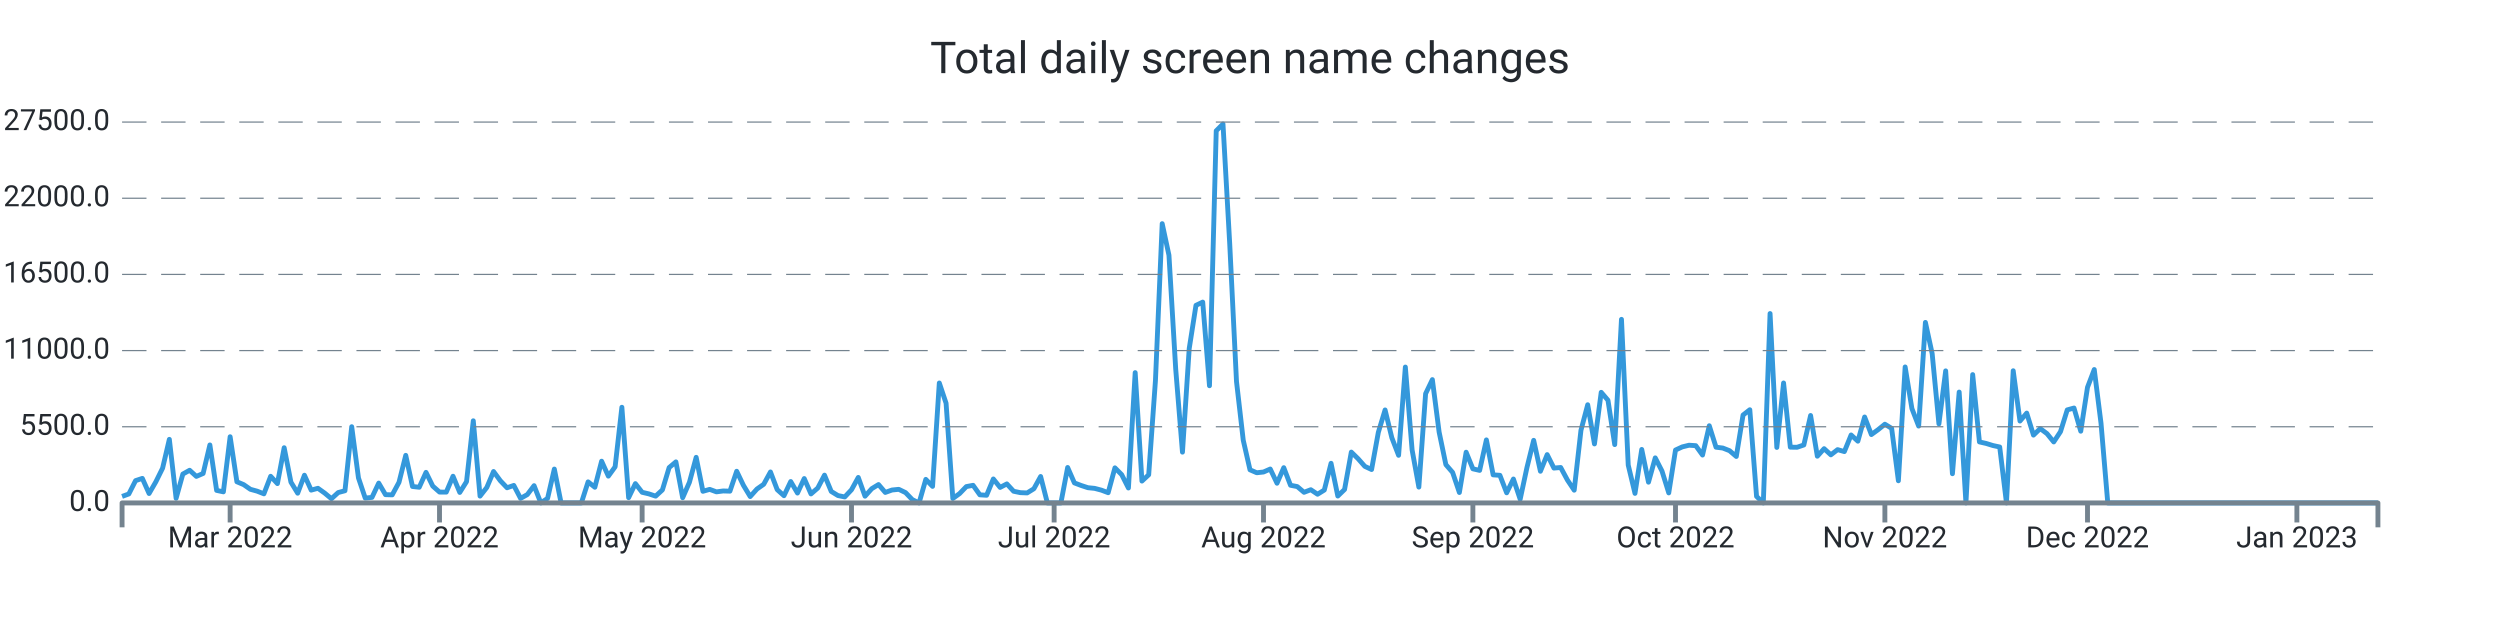
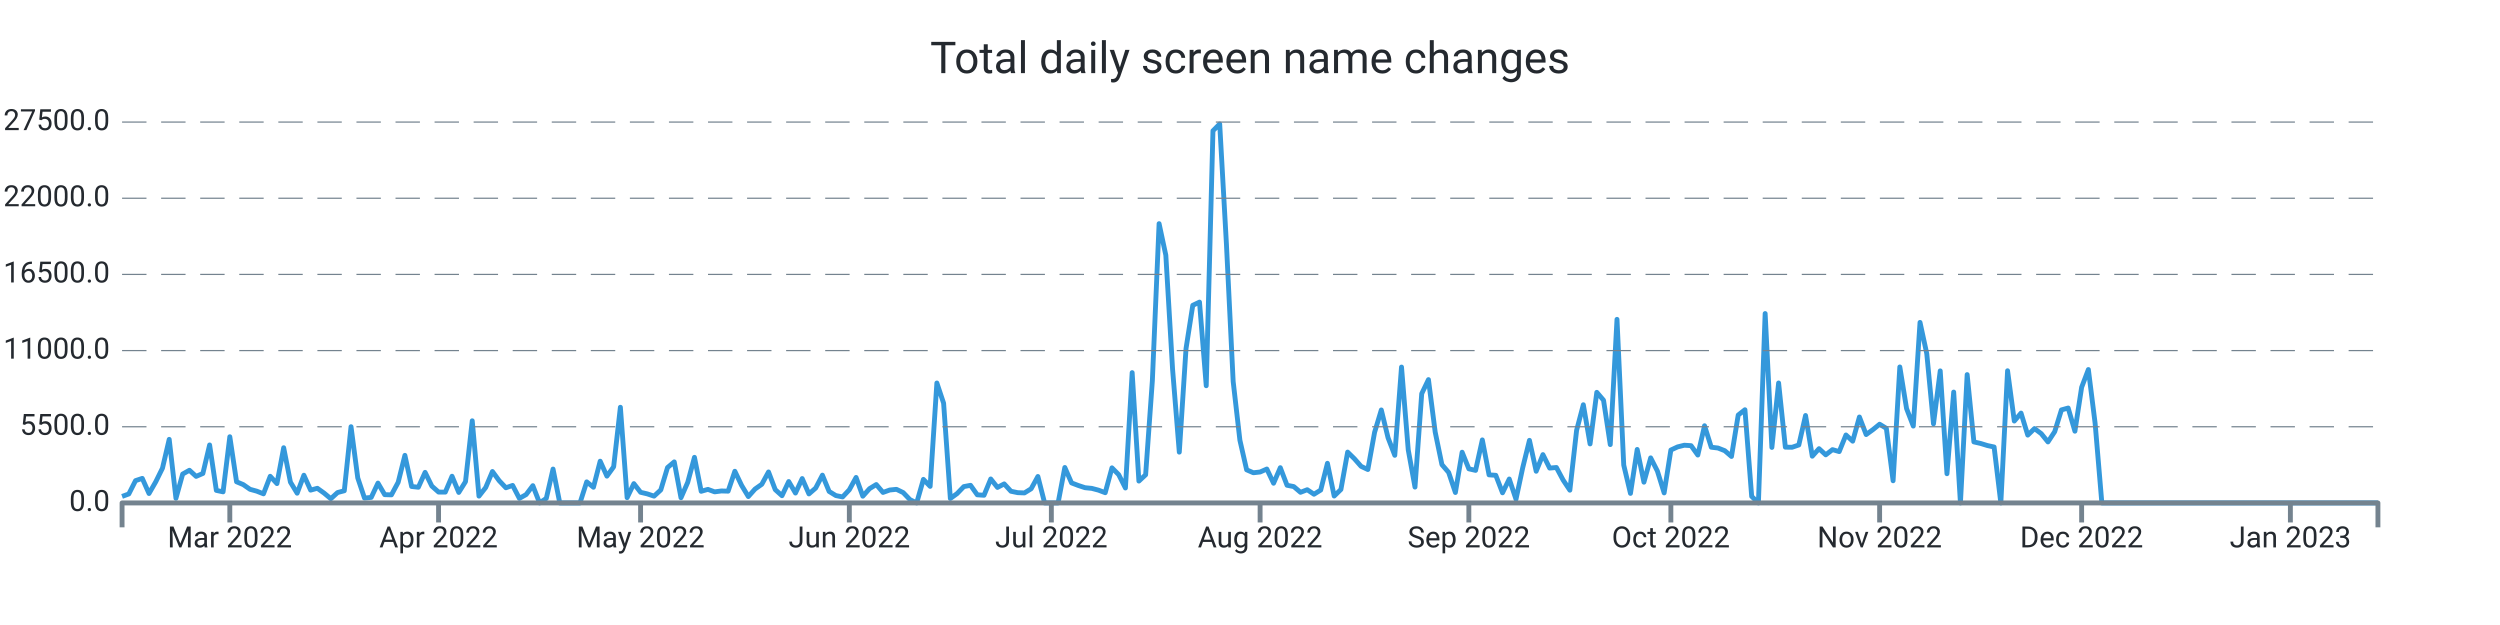
<svg xmlns="http://www.w3.org/2000/svg" width="1024.0" height="256.0" viewBox="0 0 1024.0 256.0" preserveAspectRatio="xMidYMid meet">
-   <path stroke="#3498db" stroke-linejoin="round" d="M 50.0 203.339 L 50 203.339L 52.766 202.33L 55.533 196.867L 58.299 195.948L 61.066 202.143L 63.832 197.355L 66.599 191.761L 69.365 179.962L 72.132 204.094L 74.898 194.172L 77.665 192.618L 80.431 195.125L 83.198 193.928L 85.964 182.248L 88.731 200.866L 91.497 201.456L 94.263 178.89L 97.03 197.338L 99.796 198.501L 102.563 200.418L 105.329 201.184L 108.096 202.267L 110.862 195.091L 113.629 198.081L 116.395 183.389L 119.162 197.474L 121.928 202.018L 124.695 194.66L 127.461 200.753L 130.228 200.004L 132.994 201.972L 135.76 204.275L 138.527 201.745L 141.293 201.014L 144.06 174.783L 146.826 195.761L 149.593 204.003L 152.359 203.731L 155.126 197.877L 157.892 202.608L 160.659 202.693L 163.425 197.559L 166.192 186.514L 168.958 199.266L 171.725 199.573L 174.491 193.48L 177.257 199.108L 180.024 201.547L 182.79 201.57L 185.557 195.069L 188.323 201.7L 191.09 197.287L 193.856 172.355L 196.623 203.209L 199.389 199.675L 202.156 193.129L 204.922 196.89L 207.689 199.788L 210.455 198.83L 213.222 204.134L 215.988 202.579L 218.754 198.926L 221.521 206L 224.287 204.128L 227.054 192.125L 229.82 206L 232.587 206L 235.353 206L 238.12 206L 240.886 197.372L 243.653 199.578L 246.419 188.902L 249.186 195.029L 251.952 191.206L 254.719 166.813L 257.485 203.839L 260.251 198.092L 263.018 201.643L 265.784 202.296L 268.551 203.22L 271.317 200.668L 274.084 191.512L 276.85 189.186L 279.617 203.867L 282.383 197.565L 285.15 187.325L 287.916 201.235L 290.683 200.446L 293.449 201.462L 296.216 201.099L 298.982 201.178L 301.749 193.026L 304.515 198.807L 307.281 203.391L 310.048 200.305L 312.814 198.359L 315.581 193.31L 318.347 200.566L 321.114 203.039L 323.88 197.23L 326.647 201.955L 329.413 196.016L 332.18 202.307L 334.946 199.913L 337.713 194.621L 340.479 201.292L 343.246 202.988L 346.012 203.544L 348.778 200.605L 351.545 195.562L 354.311 203.243L 357.078 200.157L 359.844 198.467L 362.611 201.7L 365.377 200.707L 368.144 200.429L 370.91 201.768L 373.677 204.644L 376.443 206L 379.21 196.356L 381.976 199.215L 384.743 156.874L 387.509 165.151L 390.275 204.173L 393.042 202.177L 395.808 199.312L 398.575 198.784L 401.341 202.676L 404.108 202.857L 406.874 196.186L 409.641 199.647L 412.407 198.206L 415.174 201.218L 417.94 201.791L 420.707 201.904L 423.473 200.197L 426.24 195.171L 429.006 206L 431.772 206L 434.539 206L 437.305 191.483L 440.072 197.797L 442.838 198.852L 445.605 199.76L 448.371 200.038L 451.138 200.764L 453.904 201.808L 456.671 191.631L 459.437 194.411L 462.204 199.885L 464.97 152.631L 467.737 197.048L 470.503 194.473L 473.269 155.904L 476.036 91.609L 478.802 104.538L 481.569 151.179L 484.335 185.198L 487.102 142.766L 489.868 125.067L 492.635 123.745L 495.401 157.997L 498.168 53.568L 500.934 50.789L 503.701 100.022L 506.467 156.245L 509.234 180.32L 512 192.437L 514.766 193.639L 517.533 193.333L 520.299 192.113L 523.066 197.933L 525.832 191.563L 528.599 198.767L 531.365 199.301L 534.132 201.649L 536.898 200.588L 539.665 202.438L 542.431 200.73L 545.198 189.77L 547.964 203.175L 550.731 200.486L 553.497 185.181L 556.263 187.887L 559.03 191.018L 561.796 192.317L 564.563 177.097L 567.329 167.913L 570.096 179.31L 572.862 186.497L 575.629 150.345L 578.395 184.273L 581.162 199.51L 583.928 161.248L 586.695 155.49L 589.461 176.961L 592.228 190.309L 594.994 193.509L 597.76 201.728L 600.527 185.226L 603.293 192.034L 606.06 192.669L 608.826 180.183L 611.593 194.501L 614.359 194.683L 617.126 201.853L 619.892 196.203L 622.659 204.491L 625.425 191.557L 628.192 180.365L 630.958 193.026L 633.725 186.208L 636.491 191.727L 639.257 191.483L 642.024 196.634L 644.79 200.781L 647.557 176.269L 650.323 165.78L 653.09 181.829L 655.856 160.698L 658.623 163.931L 661.389 182.106L 664.156 130.808L 666.922 190.496L 669.689 202.091L 672.455 184.092L 675.222 197.502L 677.988 187.541L 680.754 192.953L 683.521 201.887L 686.287 184.336L 689.054 183.048L 691.82 182.367L 694.587 182.543L 697.353 186.389L 700.12 174.386L 702.886 183.179L 705.653 183.513L 708.419 184.602L 711.186 186.968L 713.952 170.001L 716.719 167.834L 719.485 203.322L 722.251 206L 725.018 128.431L 727.784 183.264L 730.551 156.869L 733.317 183.156L 736.084 183.201L 738.85 182.26L 741.617 170.188L 744.383 186.866L 747.15 183.774L 749.916 186.299L 752.683 184.171L 755.449 184.966L 758.216 178.17L 760.982 180.705L 763.749 170.801L 766.515 177.994L 769.281 175.991L 772.048 173.756L 774.814 175.458L 777.581 196.918L 780.347 150.305L 783.114 167.34L 785.88 174.522L 788.647 132.056L 791.413 144.831L 794.18 173.609L 796.946 151.911L 799.713 194.036L 802.479 160.595L 805.246 206L 808.012 153.437L 810.778 181.012L 813.545 181.641L 816.311 182.492L 819.078 183.088L 821.844 206L 824.611 151.865L 827.377 172.457L 830.144 169.207L 832.91 178.221L 835.677 175.543L 838.443 177.614L 841.21 181.017L 843.976 176.808L 846.743 167.896L 849.509 167.125L 852.275 176.621L 855.042 158.633L 857.808 151.36L 860.575 173.353L 863.341 206L 866.108 206L 868.874 206L 871.641 206L 874.407 206L 877.174 206L 879.94 206L 882.707 206L 885.473 206L 888.24 206L 891.006 206L 893.772 206L 896.539 206L 899.305 206L 902.072 206L 904.838 206L 907.605 206L 910.371 206L 913.138 206L 915.904 206L 918.671 206L 921.437 206L 924.204 206L 926.97 206L 929.737 206L 932.503 206L 935.269 206L 938.036 206L 940.802 206L 943.569 206L 946.335 206L 949.102 206L 951.868 206L 954.635 206L 957.401 206L 960.168 206L 962.934 206L 965.701 206L 968.467 206L 971.234 206L 974 206" stroke-width="2.0" fill="none" />
+   <path stroke="#3498db" stroke-linejoin="round" d="M 50.0 203.339 L 50 203.339L 52.758 202.33L 55.516 196.867L 58.275 195.948L 61.033 202.143L 63.791 197.355L 66.549 191.761L 69.307 179.962L 72.066 204.094L 74.824 194.172L 77.582 192.618L 80.34 195.125L 83.099 193.928L 85.857 182.248L 88.615 200.866L 91.373 201.456L 94.131 178.89L 96.89 197.338L 99.648 198.501L 102.406 200.418L 105.164 201.184L 107.922 202.267L 110.681 195.091L 113.439 198.081L 116.197 183.389L 118.955 197.474L 121.713 202.018L 124.472 194.66L 127.23 200.753L 129.988 200.004L 132.746 201.972L 135.504 204.275L 138.263 201.745L 141.021 201.014L 143.779 174.783L 146.537 195.761L 149.296 204.003L 152.054 203.731L 154.812 197.877L 157.57 202.608L 160.328 202.693L 163.087 197.559L 165.845 186.514L 168.603 199.266L 171.361 199.573L 174.119 193.48L 176.878 199.108L 179.636 201.547L 182.394 201.57L 185.152 195.069L 187.91 201.7L 190.669 197.287L 193.427 172.355L 196.185 203.209L 198.943 199.675L 201.701 193.129L 204.46 196.89L 207.218 199.788L 209.976 198.83L 212.734 204.134L 215.493 202.579L 218.251 198.926L 221.009 206L 223.767 204.128L 226.525 192.125L 229.284 206L 232.042 206L 234.8 206L 237.558 206L 240.316 197.372L 243.075 199.578L 245.833 188.902L 248.591 195.029L 251.349 191.206L 254.107 166.813L 256.866 203.839L 259.624 198.092L 262.382 201.643L 265.14 202.296L 267.899 203.22L 270.657 200.668L 273.415 191.512L 276.173 189.186L 278.931 203.867L 281.69 197.565L 284.448 187.325L 287.206 201.235L 289.964 200.446L 292.722 201.462L 295.481 201.099L 298.239 201.178L 300.997 193.026L 303.755 198.807L 306.513 203.391L 309.272 200.305L 312.03 198.359L 314.788 193.31L 317.546 200.566L 320.304 203.039L 323.063 197.23L 325.821 201.955L 328.579 196.016L 331.337 202.307L 334.096 199.913L 336.854 194.621L 339.612 201.292L 342.37 202.988L 345.128 203.544L 347.887 200.605L 350.645 195.562L 353.403 203.243L 356.161 200.157L 358.919 198.467L 361.678 201.7L 364.436 200.707L 367.194 200.429L 369.952 201.768L 372.71 204.644L 375.469 206L 378.227 196.356L 380.985 199.215L 383.743 156.874L 386.501 165.151L 389.26 204.173L 392.018 202.177L 394.776 199.312L 397.534 198.784L 400.293 202.676L 403.051 202.857L 405.809 196.186L 408.567 199.647L 411.325 198.206L 414.084 201.218L 416.842 201.791L 419.6 201.904L 422.358 200.197L 425.116 195.171L 427.875 206L 430.633 206L 433.391 206L 436.149 191.483L 438.907 197.797L 441.666 198.852L 444.424 199.76L 447.182 200.038L 449.94 200.764L 452.699 201.808L 455.457 191.631L 458.215 194.411L 460.973 199.885L 463.731 152.631L 466.49 197.048L 469.248 194.473L 472.006 155.904L 474.764 91.609L 477.522 104.538L 480.281 151.179L 483.039 185.198L 485.797 142.766L 488.555 125.067L 491.313 123.745L 494.072 157.997L 496.83 53.568L 499.588 50.789L 502.346 100.022L 505.104 156.245L 507.863 180.32L 510.621 192.437L 513.379 193.639L 516.137 193.333L 518.896 192.113L 521.654 197.933L 524.412 191.563L 527.17 198.767L 529.928 199.301L 532.687 201.649L 535.445 200.588L 538.203 202.438L 540.961 200.73L 543.719 189.77L 546.478 203.175L 549.236 200.486L 551.994 185.181L 554.752 187.887L 557.51 191.018L 560.269 192.317L 563.027 177.097L 565.785 167.913L 568.543 179.31L 571.301 186.497L 574.06 150.345L 576.818 184.273L 579.576 199.51L 582.334 161.248L 585.093 155.49L 587.851 176.961L 590.609 190.309L 593.367 193.509L 596.125 201.728L 598.884 185.226L 601.642 192.034L 604.4 192.669L 607.158 180.183L 609.916 194.501L 612.675 194.683L 615.433 201.853L 618.191 196.203L 620.949 204.491L 623.707 191.557L 626.466 180.365L 629.224 193.026L 631.982 186.208L 634.74 191.727L 637.499 191.483L 640.257 196.634L 643.015 200.781L 645.773 176.269L 648.531 165.78L 651.29 181.829L 654.048 160.698L 656.806 163.931L 659.564 182.106L 662.322 130.808L 665.081 190.496L 667.839 202.091L 670.597 184.092L 673.355 197.502L 676.113 187.541L 678.872 192.953L 681.63 201.887L 684.388 184.336L 687.146 183.048L 689.904 182.367L 692.663 182.543L 695.421 186.389L 698.179 174.386L 700.937 183.179L 703.696 183.513L 706.454 184.602L 709.212 186.968L 711.97 170.001L 714.728 167.834L 717.487 203.322L 720.245 206L 723.003 128.431L 725.761 183.264L 728.519 156.869L 731.278 183.156L 734.036 183.201L 736.794 182.26L 739.552 170.188L 742.31 186.866L 745.069 183.774L 747.827 186.299L 750.585 184.171L 753.343 184.966L 756.101 178.17L 758.86 180.705L 761.618 170.801L 764.376 177.994L 767.134 175.991L 769.893 173.756L 772.651 175.458L 775.409 196.918L 778.167 150.305L 780.925 167.34L 783.684 174.522L 786.442 132.056L 789.2 144.831L 791.958 173.609L 794.716 151.911L 797.475 194.036L 800.233 160.595L 802.991 206L 805.749 153.437L 808.507 181.012L 811.266 181.641L 814.024 182.492L 816.782 183.088L 819.54 206L 822.299 151.865L 825.057 172.457L 827.815 169.207L 830.573 178.221L 833.331 175.543L 836.09 177.614L 838.848 181.017L 841.606 176.808L 844.364 167.896L 847.122 167.125L 849.881 176.621L 852.639 158.633L 855.397 151.36L 858.155 173.353L 860.913 206L 863.672 206L 866.43 206L 869.188 206L 871.946 206L 874.704 206L 877.463 206L 880.221 206L 882.979 206L 885.737 206L 888.496 206L 891.254 206L 894.012 206L 896.77 206L 899.528 206L 902.287 206L 905.045 206L 907.803 206L 910.561 206L 913.319 206L 916.078 206L 918.836 206L 921.594 206L 924.352 206L 927.11 206L 929.869 206L 932.627 206L 935.385 206L 938.143 206L 940.901 206L 943.66 206L 946.418 206L 949.176 206L 951.934 206L 954.693 206L 957.451 206L 960.209 206L 962.967 206L 965.725 206L 968.484 206L 971.242 206L 974 206" stroke-width="2.0" fill="none" />
  <text x="45.0" font-family="-apple-system, system-ui, BlinkMacSystemFont, Roboto" y="50.0" dominant-baseline="middle" text-anchor="end" font-size="12" fill="#24292f">27500.0</text>
  <path stroke="#74838f" stroke-dasharray="10 6" stroke-width="0.5" d="M 50.0 50.0 L 974.0 50.0" />
  <text x="45.0" font-family="-apple-system, system-ui, BlinkMacSystemFont, Roboto" y="81.2" dominant-baseline="middle" text-anchor="end" font-size="12" fill="#24292f">22000.0</text>
  <path stroke="#74838f" stroke-dasharray="10 6" stroke-width="0.5" d="M 50.0 81.2 L 974.0 81.2" />
  <text x="45.0" font-family="-apple-system, system-ui, BlinkMacSystemFont, Roboto" y="112.4" dominant-baseline="middle" text-anchor="end" font-size="12" fill="#24292f">16500.0</text>
  <path stroke="#74838f" stroke-dasharray="10 6" stroke-width="0.5" d="M 50.0 112.4 L 974.0 112.4" />
  <text x="45.0" font-family="-apple-system, system-ui, BlinkMacSystemFont, Roboto" y="143.6" dominant-baseline="middle" text-anchor="end" font-size="12" fill="#24292f">11000.0</text>
  <path stroke="#74838f" stroke-dasharray="10 6" stroke-width="0.5" d="M 50.0 143.6 L 974.0 143.6" />
  <text x="45.0" font-family="-apple-system, system-ui, BlinkMacSystemFont, Roboto" y="174.8" dominant-baseline="middle" text-anchor="end" font-size="12" fill="#24292f">5500.0</text>
  <path stroke="#74838f" stroke-dasharray="10 6" stroke-width="0.5" d="M 50.0 174.8 L 974.0 174.8" />
  <text x="45.0" font-family="-apple-system, system-ui, BlinkMacSystemFont, Roboto" y="206.0" dominant-baseline="middle" text-anchor="end" font-size="12" fill="#24292f">0.0</text>
-   <path stroke="#74838f" stroke-width="2.0" d="M 94.263 206.0 L 94.263 214.0" />
-   <text x="94.263" font-family="-apple-system, system-ui, BlinkMacSystemFont, Roboto" y="216.0" dominant-baseline="hanging" text-anchor="middle" font-size="12" fill="#24292f">Mar 2022</text>
-   <path stroke="#74838f" stroke-width="2.0" d="M 180.024 206.0 L 180.024 214.0" />
-   <text x="180.024" font-family="-apple-system, system-ui, BlinkMacSystemFont, Roboto" y="216.0" dominant-baseline="hanging" text-anchor="middle" font-size="12" fill="#24292f">Apr 2022</text>
-   <path stroke="#74838f" stroke-width="2.0" d="M 263.018 206.0 L 263.018 214.0" />
-   <text x="263.018" font-family="-apple-system, system-ui, BlinkMacSystemFont, Roboto" y="216.0" dominant-baseline="hanging" text-anchor="middle" font-size="12" fill="#24292f">May 2022</text>
-   <path stroke="#74838f" stroke-width="2.0" d="M 348.778 206.0 L 348.778 214.0" />
-   <text x="348.778" font-family="-apple-system, system-ui, BlinkMacSystemFont, Roboto" y="216.0" dominant-baseline="hanging" text-anchor="middle" font-size="12" fill="#24292f">Jun 2022</text>
-   <path stroke="#74838f" stroke-width="2.0" d="M 431.772 206.0 L 431.772 214.0" />
-   <text x="431.772" font-family="-apple-system, system-ui, BlinkMacSystemFont, Roboto" y="216.0" dominant-baseline="hanging" text-anchor="middle" font-size="12" fill="#24292f">Jul 2022</text>
-   <path stroke="#74838f" stroke-width="2.0" d="M 517.533 206.0 L 517.533 214.0" />
-   <text x="517.533" font-family="-apple-system, system-ui, BlinkMacSystemFont, Roboto" y="216.0" dominant-baseline="hanging" text-anchor="middle" font-size="12" fill="#24292f">Aug 2022</text>
-   <path stroke="#74838f" stroke-width="2.0" d="M 603.293 206.0 L 603.293 214.0" />
-   <text x="603.293" font-family="-apple-system, system-ui, BlinkMacSystemFont, Roboto" y="216.0" dominant-baseline="hanging" text-anchor="middle" font-size="12" fill="#24292f">Sep 2022</text>
-   <path stroke="#74838f" stroke-width="2.0" d="M 686.287 206.0 L 686.287 214.0" />
-   <text x="686.287" font-family="-apple-system, system-ui, BlinkMacSystemFont, Roboto" y="216.0" dominant-baseline="hanging" text-anchor="middle" font-size="12" fill="#24292f">Oct 2022</text>
-   <path stroke="#74838f" stroke-width="2.0" d="M 772.048 206.0 L 772.048 214.0" />
-   <text x="772.048" font-family="-apple-system, system-ui, BlinkMacSystemFont, Roboto" y="216.0" dominant-baseline="hanging" text-anchor="middle" font-size="12" fill="#24292f">Nov 2022</text>
-   <path stroke="#74838f" stroke-width="2.0" d="M 855.042 206.0 L 855.042 214.0" />
-   <text x="855.042" font-family="-apple-system, system-ui, BlinkMacSystemFont, Roboto" y="216.0" dominant-baseline="hanging" text-anchor="middle" font-size="12" fill="#24292f">Dec 2022</text>
-   <path stroke="#74838f" stroke-width="2.0" d="M 940.802 206.0 L 940.802 214.0" />
-   <text x="940.802" font-family="-apple-system, system-ui, BlinkMacSystemFont, Roboto" y="216.0" dominant-baseline="hanging" text-anchor="middle" font-size="12" fill="#24292f">Jan 2023</text>
+   <path stroke="#74838f" stroke-width="2.0" d="M 94.131 206.0 L 94.131 214.0" />
+   <text x="94.131" font-family="-apple-system, system-ui, BlinkMacSystemFont, Roboto" y="216.0" dominant-baseline="hanging" text-anchor="middle" font-size="12" fill="#24292f">Mar 2022</text>
+   <path stroke="#74838f" stroke-width="2.0" d="M 179.636 206.0 L 179.636 214.0" />
+   <text x="179.636" font-family="-apple-system, system-ui, BlinkMacSystemFont, Roboto" y="216.0" dominant-baseline="hanging" text-anchor="middle" font-size="12" fill="#24292f">Apr 2022</text>
+   <path stroke="#74838f" stroke-width="2.0" d="M 262.382 206.0 L 262.382 214.0" />
+   <text x="262.382" font-family="-apple-system, system-ui, BlinkMacSystemFont, Roboto" y="216.0" dominant-baseline="hanging" text-anchor="middle" font-size="12" fill="#24292f">May 2022</text>
+   <path stroke="#74838f" stroke-width="2.0" d="M 347.887 206.0 L 347.887 214.0" />
+   <text x="347.887" font-family="-apple-system, system-ui, BlinkMacSystemFont, Roboto" y="216.0" dominant-baseline="hanging" text-anchor="middle" font-size="12" fill="#24292f">Jun 2022</text>
+   <path stroke="#74838f" stroke-width="2.0" d="M 430.633 206.0 L 430.633 214.0" />
+   <text x="430.633" font-family="-apple-system, system-ui, BlinkMacSystemFont, Roboto" y="216.0" dominant-baseline="hanging" text-anchor="middle" font-size="12" fill="#24292f">Jul 2022</text>
+   <path stroke="#74838f" stroke-width="2.0" d="M 516.137 206.0 L 516.137 214.0" />
+   <text x="516.137" font-family="-apple-system, system-ui, BlinkMacSystemFont, Roboto" y="216.0" dominant-baseline="hanging" text-anchor="middle" font-size="12" fill="#24292f">Aug 2022</text>
+   <path stroke="#74838f" stroke-width="2.0" d="M 601.642 206.0 L 601.642 214.0" />
+   <text x="601.642" font-family="-apple-system, system-ui, BlinkMacSystemFont, Roboto" y="216.0" dominant-baseline="hanging" text-anchor="middle" font-size="12" fill="#24292f">Sep 2022</text>
+   <path stroke="#74838f" stroke-width="2.0" d="M 684.388 206.0 L 684.388 214.0" />
+   <text x="684.388" font-family="-apple-system, system-ui, BlinkMacSystemFont, Roboto" y="216.0" dominant-baseline="hanging" text-anchor="middle" font-size="12" fill="#24292f">Oct 2022</text>
+   <path stroke="#74838f" stroke-width="2.0" d="M 769.893 206.0 L 769.893 214.0" />
+   <text x="769.893" font-family="-apple-system, system-ui, BlinkMacSystemFont, Roboto" y="216.0" dominant-baseline="hanging" text-anchor="middle" font-size="12" fill="#24292f">Nov 2022</text>
+   <path stroke="#74838f" stroke-width="2.0" d="M 852.639 206.0 L 852.639 214.0" />
+   <text x="852.639" font-family="-apple-system, system-ui, BlinkMacSystemFont, Roboto" y="216.0" dominant-baseline="hanging" text-anchor="middle" font-size="12" fill="#24292f">Dec 2022</text>
+   <path stroke="#74838f" stroke-width="2.0" d="M 938.143 206.0 L 938.143 214.0" />
+   <text x="938.143" font-family="-apple-system, system-ui, BlinkMacSystemFont, Roboto" y="216.0" dominant-baseline="hanging" text-anchor="middle" font-size="12" fill="#24292f">Jan 2023</text>
  <path stroke="#74838f" stroke-linejoin="round" stroke-width="2.0" d="M 50.0 216.0 L 50.0 206.0 L 974.0 206.0 L 974.0 216.0" fill="none" />
  <text x="512.0" y="25.0" font-family="-apple-system, system-ui, BlinkMacSystemFont, Roboto" dominant-baseline="middle" text-anchor="middle" font-size="18" fill="#24292f">Total daily screen name changes</text>
</svg>
